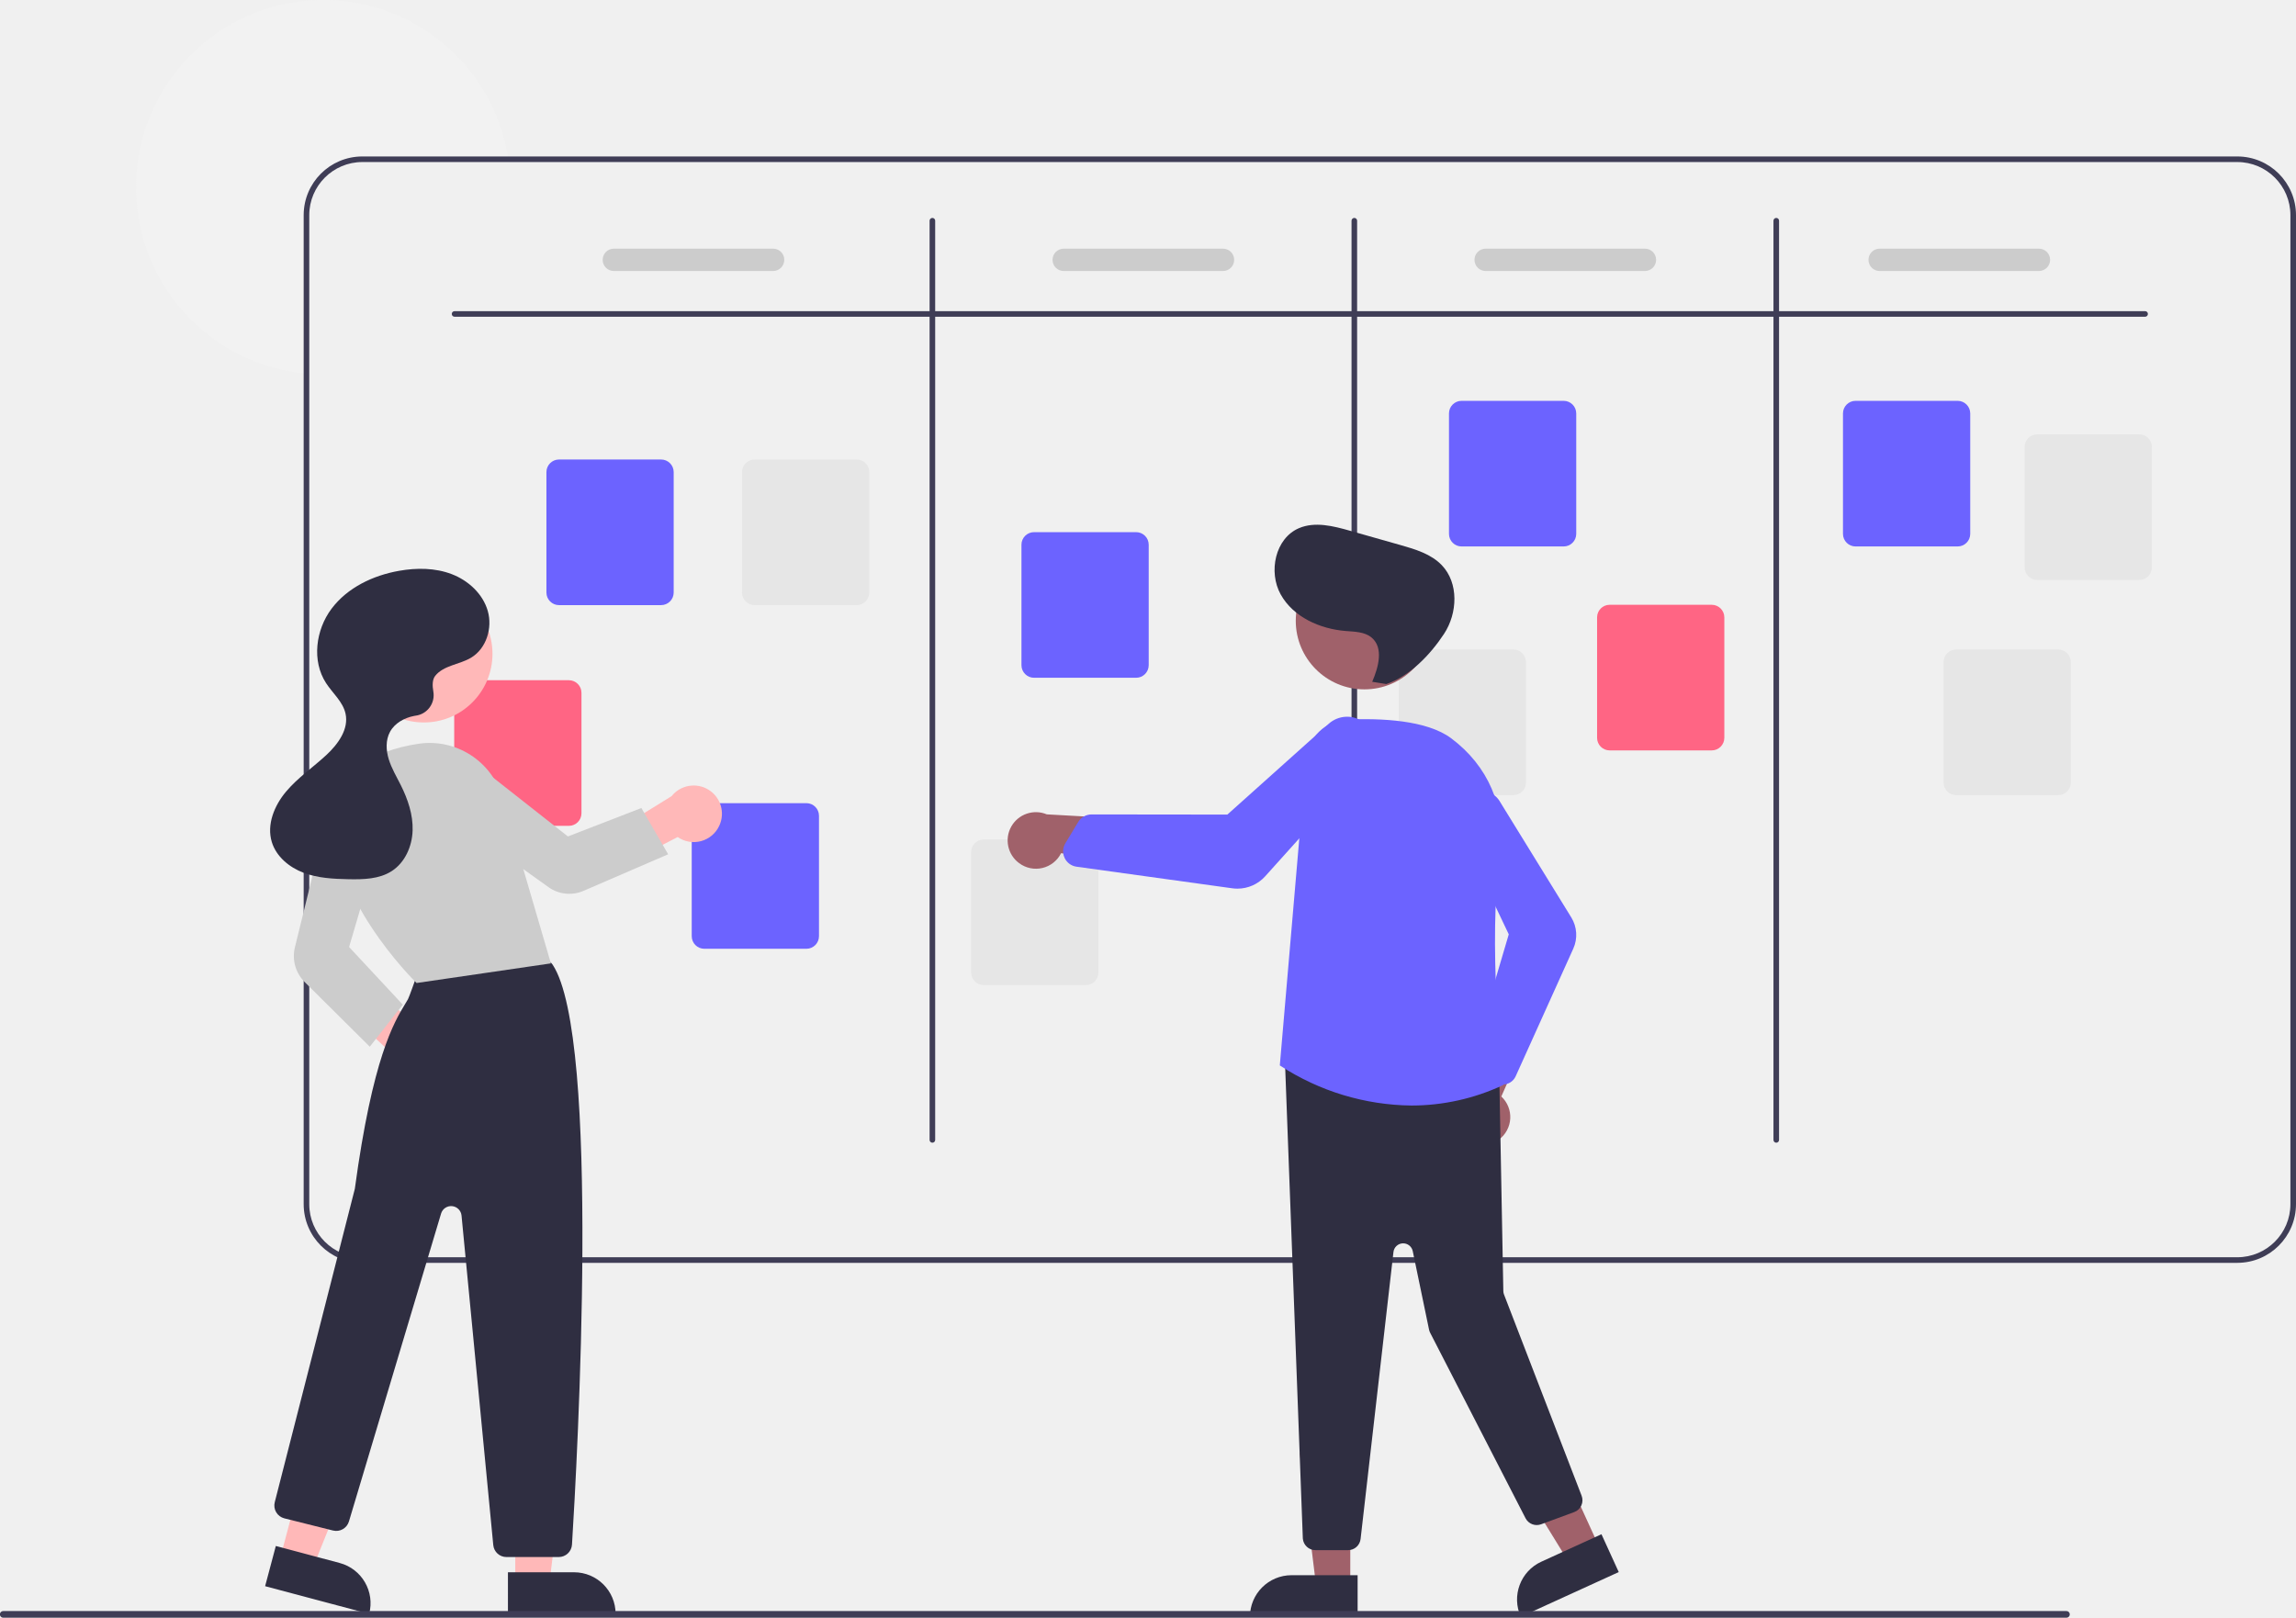
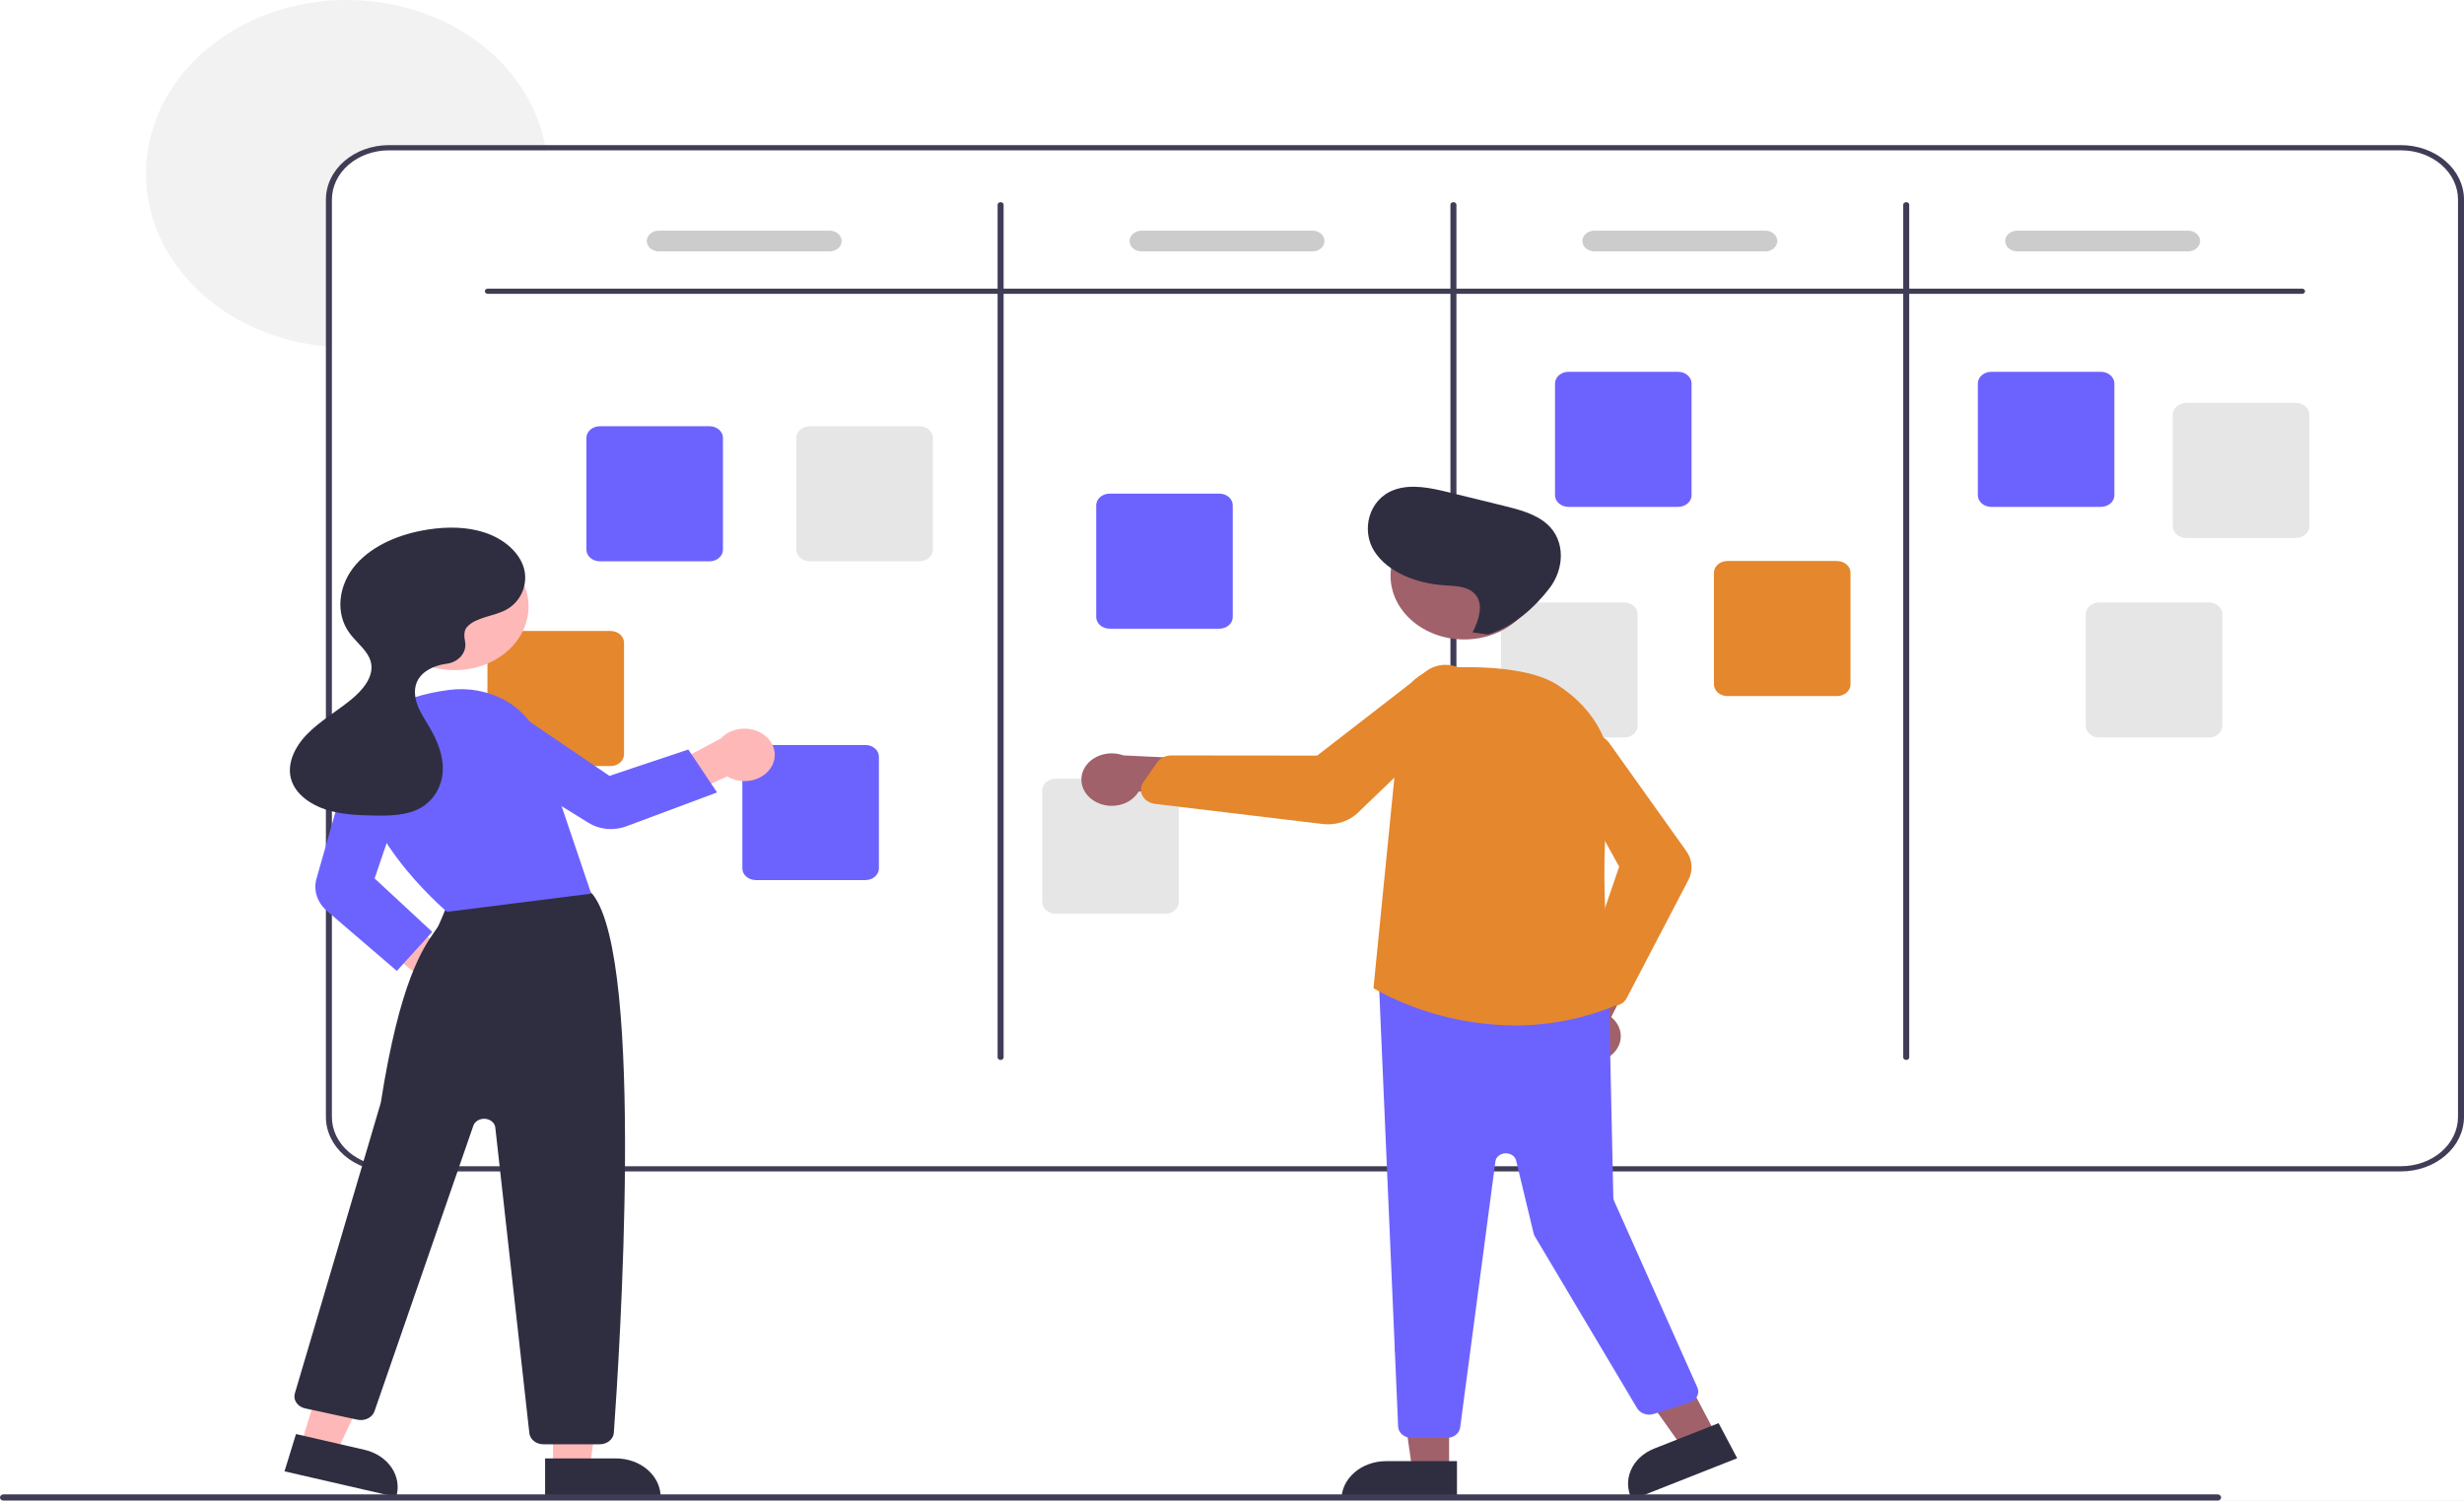
- <svg xmlns="http://www.w3.org/2000/svg" data-name="Layer 1" width="821.676" height="579.01" viewBox="0 0 821.676 579.01">
-   <path d="M371.238,218.495h-52.4a19.017,19.017,0,0,0-19,19v56.81c-.67-.04-1.34-.1-2-.18a66.999,66.999,0,1,1,73.1-77.63C371.048,217.155,371.148,217.825,371.238,218.495Z" transform="translate(-189.1619 -160.4952)" fill="#f2f2f2" />
-   <path d="M989.838,216.495h-671a21.023,21.023,0,0,0-21,21v354a21.023,21.023,0,0,0,21,21h671a21.023,21.023,0,0,0,21-21v-354A21.023,21.023,0,0,0,989.838,216.495Zm19,375a19.017,19.017,0,0,1-19,19h-671a19.017,19.017,0,0,1-19-19v-354a19.017,19.017,0,0,1,19-19h671a19.017,19.017,0,0,1,19,19Z" transform="translate(-189.1619 -160.4952)" fill="#3f3d56" />
-   <path d="M956.838,273.865h-605a1,1,0,0,1,0-2h605a1,1,0,0,1,0,2Z" transform="translate(-189.1619 -160.4952)" fill="#3f3d56" />
-   <path d="M522.838,569.495a1,1,0,0,1-1-1v-329a1,1,0,1,1,2,0v329A1,1,0,0,1,522.838,569.495Z" transform="translate(-189.1619 -160.4952)" fill="#3f3d56" />
-   <path d="M673.838,569.495a1,1,0,0,1-1-1v-329a1,1,0,1,1,2,0v329A1,1,0,0,1,673.838,569.495Z" transform="translate(-189.1619 -160.4952)" fill="#3f3d56" />
-   <path d="M824.838,569.495a1,1,0,0,1-1-1v-329a1,1,0,1,1,2,0v329A1,1,0,0,1,824.838,569.495Z" transform="translate(-189.1619 -160.4952)" fill="#3f3d56" />
-   <path d="M425.754,377.083h-36.54a4.505,4.505,0,0,1-4.5-4.5V329.463a4.505,4.505,0,0,1,4.5-4.5h36.54a4.505,4.505,0,0,1,4.5,4.5v43.12A4.505,4.505,0,0,1,425.754,377.083Z" transform="translate(-189.1619 -160.4952)" fill="#6c63ff" />
-   <path d="M477.754,500.083h-36.54a4.505,4.505,0,0,1-4.5-4.5V452.463a4.505,4.505,0,0,1,4.5-4.5h36.54a4.505,4.505,0,0,1,4.5,4.5v43.12A4.505,4.505,0,0,1,477.754,500.083Z" transform="translate(-189.1619 -160.4952)" fill="#6c63ff" />
-   <path d="M595.754,403.083h-36.54a4.505,4.505,0,0,1-4.5-4.5V355.463a4.505,4.505,0,0,1,4.5-4.5h36.54a4.505,4.505,0,0,1,4.5,4.5v43.12A4.505,4.505,0,0,1,595.754,403.083Z" transform="translate(-189.1619 -160.4952)" fill="#6c63ff" />
-   <path d="M748.754,356.083h-36.54a4.505,4.505,0,0,1-4.5-4.5V308.463a4.505,4.505,0,0,1,4.5-4.5h36.54a4.505,4.505,0,0,1,4.5,4.5v43.12A4.505,4.505,0,0,1,748.754,356.083Z" transform="translate(-189.1619 -160.4952)" fill="#6c63ff" />
-   <path d="M889.754,356.083h-36.54a4.505,4.505,0,0,1-4.5-4.5V308.463a4.505,4.505,0,0,1,4.5-4.5h36.54a4.505,4.505,0,0,1,4.5,4.5v43.12A4.505,4.505,0,0,1,889.754,356.083Z" transform="translate(-189.1619 -160.4952)" fill="#6c63ff" />
-   <path d="M954.754,368.083h-36.54a4.505,4.505,0,0,1-4.5-4.5V320.463a4.505,4.505,0,0,1,4.5-4.5h36.54a4.505,4.505,0,0,1,4.5,4.5v43.12A4.505,4.505,0,0,1,954.754,368.083Z" transform="translate(-189.1619 -160.4952)" fill="#e6e6e6" />
-   <path d="M925.754,445.083h-36.54a4.505,4.505,0,0,1-4.5-4.5V397.463a4.505,4.505,0,0,1,4.5-4.5h36.54a4.505,4.505,0,0,1,4.5,4.5v43.12A4.505,4.505,0,0,1,925.754,445.083Z" transform="translate(-189.1619 -160.4952)" fill="#e6e6e6" />
-   <path d="M801.754,429.083h-36.54a4.505,4.505,0,0,1-4.5-4.5V381.463a4.505,4.505,0,0,1,4.5-4.5h36.54a4.505,4.505,0,0,1,4.5,4.5v43.12A4.505,4.505,0,0,1,801.754,429.083Z" transform="translate(-189.1619 -160.4952)" fill="#ff6584" />
-   <path d="M730.754,445.083h-36.54a4.505,4.505,0,0,1-4.5-4.5V397.463a4.505,4.505,0,0,1,4.5-4.5h36.54a4.505,4.505,0,0,1,4.5,4.5v43.12A4.505,4.505,0,0,1,730.754,445.083Z" transform="translate(-189.1619 -160.4952)" fill="#e6e6e6" />
-   <path d="M577.754,513.083h-36.54a4.505,4.505,0,0,1-4.5-4.5V465.463a4.505,4.505,0,0,1,4.5-4.5h36.54a4.505,4.505,0,0,1,4.5,4.5v43.12A4.505,4.505,0,0,1,577.754,513.083Z" transform="translate(-189.1619 -160.4952)" fill="#e6e6e6" />
-   <path d="M392.754,456.083h-36.54a4.505,4.505,0,0,1-4.5-4.5V408.463a4.505,4.505,0,0,1,4.5-4.5h36.54a4.505,4.505,0,0,1,4.5,4.5v43.12A4.505,4.505,0,0,1,392.754,456.083Z" transform="translate(-189.1619 -160.4952)" fill="#ff6584" />
-   <path d="M495.754,377.083h-36.54a4.505,4.505,0,0,1-4.5-4.5V329.463a4.505,4.505,0,0,1,4.5-4.5h36.54a4.505,4.505,0,0,1,4.5,4.5v43.12A4.505,4.505,0,0,1,495.754,377.083Z" transform="translate(-189.1619 -160.4952)" fill="#e6e6e6" />
-   <path d="M465.838,257.495h-57a4,4,0,0,1,0-8h57a4,4,0,0,1,0,8Z" transform="translate(-189.1619 -160.4952)" fill="#ccc" />
-   <path d="M626.838,257.495h-57a4,4,0,0,1,0-8h57a4,4,0,0,1,0,8Z" transform="translate(-189.1619 -160.4952)" fill="#ccc" />
-   <path d="M777.838,257.495h-57a4,4,0,0,1,0-8h57a4,4,0,0,1,0,8Z" transform="translate(-189.1619 -160.4952)" fill="#ccc" />
-   <path d="M918.838,257.495h-57a4,4,0,0,1,0-8h57a4,4,0,0,1,0,8Z" transform="translate(-189.1619 -160.4952)" fill="#ccc" />
-   <path d="M338.171,550.387A10.056,10.056,0,0,1,329.471,537.656L303.838,513.795l13.553-3.438,25.206,20.444a10.11,10.11,0,0,1-4.426,19.586Z" transform="translate(-189.1619 -160.4952)" fill="#ffb8b8" />
-   <polygon points="184.404 566.253 196.664 566.253 202.496 518.965 184.402 518.965 184.404 566.253" fill="#ffb8b8" />
-   <path d="M370.939,723.245h38.531a0,0,0,0,1,0,0v14.887a0,0,0,0,1,0,0H385.826a14.887,14.887,0,0,1-14.887-14.887v0A0,0,0,0,1,370.939,723.245Z" transform="translate(591.28 1300.863) rotate(179.9974)" fill="#2f2e41" />
-   <polygon points="100.345 557.401 112.193 560.555 129.994 516.359 112.509 511.705 100.345 557.401" fill="#ffb8b8" />
-   <path d="M285.307,718.541h38.531a0,0,0,0,1,0,0v14.887a0,0,0,0,1,0,0H300.194a14.887,14.887,0,0,1-14.887-14.887v0A0,0,0,0,1,285.307,718.541Z" transform="matrix(-0.96635, -0.25722, 0.25722, -0.96635, 222.9961, 1345.388)" fill="#2f2e41" />
-   <path d="M389.123,717.795H370.416a4.73,4.73,0,0,1-4.726-4.293L354.333,595.57a3.748,3.748,0,0,0-7.321-.715L314.039,705.055a4.742,4.742,0,0,1-5.7,3.246l-17.403-4.352a4.747,4.747,0,0,1-3.447-5.787c.284-1.11,28.411-111.028,28.656-112.158,6.373-46.968,13.997-59.554,18.093-66.314.339-.56.651-1.074.931-1.561.351-.608,2.512-6.645,3.884-10.564a4.79,4.79,0,0,1,2.435-2.978c17.211-8.802,37.347-2.709,43.109-.632a4.682,4.682,0,0,1,2.338,1.815c17.285,26.071,8.802,177.491,6.926,207.581A4.751,4.751,0,0,1,389.123,717.795Z" transform="translate(-189.1619 -160.4952)" fill="#2f2e41" />
-   <circle cx="151.684" cy="234.024" r="24.561" fill="#ffb8b8" />
-   <path d="M338.244,512.333l-.177-.171c-.331-.32-33.056-32.38-28.821-62.024,1.811-12.68,12.07-20.781,29.668-23.431a27.135,27.135,0,0,1,30,19.121l17.4,59.484Z" transform="translate(-189.1619 -160.4952)" fill="#ccc" />
-   <path d="M321.495,535.136l-23.318-23.171a13.137,13.137,0,0,1-3.48-12.392l11.289-45.919A10.354,10.354,0,0,1,319.165,446.254a10.411,10.411,0,0,1,6.809,12.794L314.09,499.444l19.218,20.637Z" transform="translate(-189.1619 -160.4952)" fill="#ccc" />
-   <path d="M446.566,456.058a10.056,10.056,0,0,1-14.884,4.029L400.553,476.221l1.376-13.706,27.597-17.079a10.11,10.11,0,0,1,17.04,10.621Z" transform="translate(-189.1619 -160.4952)" fill="#ffb8b8" />
-   <path d="M428.283,466.26l-30.346,13.114a12.809,12.809,0,0,1-12.477-1.338l-38.589-27.649A10.355,10.355,0,0,1,344.897,435.4a10.41,10.41,0,0,1,14.409-1.568l33.088,26.042,26.3-10.175Z" transform="translate(-189.1619 -160.4952)" fill="#ccc" />
-   <path d="M344.918,402.39c3.03-3.796,8.691-4.001,12.853-6.505,5.452-3.28,7.706-10.611,5.949-16.726s-6.938-10.881-12.878-13.16-12.549-2.307-18.816-1.206c-9.33,1.64-18.516,5.995-24.207,13.569s-7.139,18.666-1.981,26.612c2.37,3.652,6.029,6.667,6.975,10.917,1.242,5.58-2.671,10.961-6.864,14.846-4.777,4.426-10.257,8.133-14.442,13.123s-6.976,11.806-5.066,18.032c1.6,5.216,6.256,9.059,11.361,10.984s10.666,2.203,16.121,2.309c5.297.104,10.924-.025,15.386-2.881,4.777-3.058,7.328-8.858,7.516-14.527s-1.706-11.223-4.245-16.294c-1.513-3.023-3.273-5.953-4.278-9.18s-1.18-6.89.431-9.863c1.693-3.125,5.117-5.009,8.604-5.694.181-.036.373-.067.573-.096a7.398,7.398,0,0,0,6.333-8.628C343.847,405.808,343.881,403.689,344.918,402.39Z" transform="translate(-189.1619 -160.4952)" fill="#2f2e41" />
-   <polygon points="483.229 567.3 470.969 567.3 465.137 520.012 483.231 520.013 483.229 567.3" fill="#a0616a" />
-   <path d="M462.212,563.797h23.644a0,0,0,0,1,0,0v14.887a0,0,0,0,1,0,0H447.325a0,0,0,0,1,0,0v0A14.887,14.887,0,0,1,462.212,563.797Z" fill="#2f2e41" />
-   <polygon points="572.184 553.413 561.033 558.506 536.079 517.917 552.538 510.399 572.184 553.413" fill="#a0616a" />
-   <path d="M743.47,716.962h23.644a0,0,0,0,1,0,0v14.887a0,0,0,0,1,0,0H728.583a0,0,0,0,1,0,0v0A14.887,14.887,0,0,1,743.47,716.962Z" transform="translate(-422.5278 215.6884) rotate(-24.54855)" fill="#2f2e41" />
-   <path d="M725.643,568.352a10.056,10.056,0,0,0,.801-15.399l14.412-32.7-18.309,3.103-10.879,30.577a10.11,10.11,0,0,0,13.975,14.419Z" transform="translate(-189.1619 -160.4952)" fill="#a0616a" />
-   <path d="M671.609,715.327H659.897a4.517,4.517,0,0,1-4.488-4.174l-6.387-170.559a4.5,4.5,0,0,1,4.925-4.805l67.735,7.193a4.501,4.501,0,0,1,4.062,4.394l1.419,75.235a3.492,3.492,0,0,0,.234,1.193l27.785,72.053a4.499,4.499,0,0,1-2.643,5.841l-11.868,4.373a4.501,4.501,0,0,1-5.557-2.164l-34.133-66.369a4.475,4.475,0,0,1-.404-1.143l-5.831-28.094a3.5,3.5,0,0,0-6.904.312L676.08,711.338A4.499,4.499,0,0,1,671.609,715.327Z" transform="translate(-189.1619 -160.4952)" fill="#2f2e41" />
-   <circle cx="488.279" cy="222.178" r="24.561" fill="#a0616a" />
-   <path d="M694.285,556.19a87.664,87.664,0,0,1-46.873-14.198l-.239-.165.025-.29,9.395-109.416a15.421,15.421,0,0,1,14.599-14.062c12.176-.56,28.531.146,37.286,6.667,13.231,9.854,19.608,24.694,17.496,40.712-4.38,33.219.582,78.029,1.162,83.029l.042.36-.33.151A77.266,77.266,0,0,1,694.285,556.19Z" transform="translate(-189.1619 -160.4952)" fill="#6c63ff" />
-   <path d="M727.022,548.653a5.007,5.007,0,0,1-3.681-1.622l-5.373-5.861a5.026,5.026,0,0,1-1.109-4.795l12.251-41.464-18.64-39.144a8.832,8.832,0,0,1-.604-5.879,8.809,8.809,0,0,1,16.313-2.084l25.295,41.042a11.951,11.951,0,0,1,.72,11.198l-20.61,45.665a4.988,4.988,0,0,1-3.766,2.88A5.054,5.054,0,0,1,727.022,548.653Z" transform="translate(-189.1619 -160.4952)" fill="#6c63ff" />
-   <path d="M553.9,469.448a10.056,10.056,0,0,0,14.999-3.578l35.438,4.596L596.192,453.778l-32.404-1.806a10.11,10.11,0,0,0-9.888,17.476Z" transform="translate(-189.1619 -160.4952)" fill="#a0616a" />
-   <path d="M632.011,478.562a13.425,13.425,0,0,1-1.845-.127l-55.751-7.732a5.541,5.541,0,0,1-4.251-3.111,5.657,5.657,0,0,1-.318-.829h-0a5.564,5.564,0,0,1,.575-4.432l4.614-7.649a5.584,5.584,0,0,1,4.756-2.686h.008l48.596.056,36.294-32.517a9.868,9.868,0,0,1,6.107-2.5,9.835,9.835,0,0,1,7.373,16.815L641.953,474.128A13.364,13.364,0,0,1,632.011,478.562Z" transform="translate(-189.1619 -160.4952)" fill="#6c63ff" />
-   <path d="M680.234,404.523c2.244-5.195,4.144-12.113-.161-15.785-2.497-2.13-6.094-2.135-9.365-2.4-9.217-.747-18.706-4.988-23.211-13.064s-1.989-20.084,6.51-23.728c5.729-2.456,12.297-.783,18.294.918l18.006,5.106c5.35,1.517,10.967,3.19,14.819,7.201,6.143,6.397,5.684,17.212.805,24.618s-12.226,15.131-20.638,17.943Z" transform="translate(-189.1619 -160.4952)" fill="#2f2e41" />
-   <path d="M928.647,739.505h-738.294a1.191,1.191,0,1,1,0-2.381h738.294a1.191,1.191,0,1,1,0,2.381Z" transform="translate(-189.1619 -160.4952)" fill="#3f3d56" />
+ <svg xmlns="http://www.w3.org/2000/svg" width="133" height="81" viewBox="0 0 133 81" fill="none">
+   <g clip-path="url(#clip0_22_101)">
+     <rect width="133" height="81" fill="white" />
+     <path d="M29.472 8.114H20.99C20.174 8.114 19.393 8.395 18.816 8.893C18.239 9.391 17.915 10.067 17.915 10.772V18.719C17.806 18.714 17.698 18.705 17.591 18.694C15.581 18.511 13.671 17.847 12.075 16.776C10.479 15.705 9.261 14.271 8.558 12.633C7.855 10.996 7.696 9.222 8.097 7.51C8.498 5.799 9.445 4.219 10.83 2.947C12.215 1.676 13.984 0.764 15.936 0.315C17.889 -0.134 19.948 -0.103 21.881 0.405C23.814 0.914 25.544 1.878 26.877 3.191C28.209 4.503 29.091 6.112 29.423 7.834C29.441 7.926 29.457 8.02 29.472 8.114Z" fill="#F2F2F2" />
+     <path d="M129.601 7.834H20.99C20.089 7.835 19.225 8.145 18.587 8.695C17.95 9.246 17.592 9.993 17.591 10.772V60.294C17.592 61.073 17.95 61.82 18.587 62.371C19.225 62.922 20.089 63.231 20.99 63.232H129.601C130.502 63.231 131.366 62.922 132.003 62.371C132.641 61.82 132.999 61.073 133 60.294V10.772C132.999 9.993 132.641 9.246 132.003 8.695C131.366 8.145 130.502 7.835 129.601 7.834ZM132.676 60.294C132.676 60.999 132.351 61.675 131.775 62.173C131.198 62.672 130.416 62.952 129.601 62.952H20.99C20.174 62.952 19.393 62.672 18.816 62.173C18.239 61.675 17.915 60.999 17.915 60.294V10.772C17.915 10.067 18.239 9.391 18.816 8.893C19.393 8.395 20.174 8.114 20.99 8.114H129.601C130.416 8.114 131.198 8.395 131.775 8.893C132.351 9.391 132.676 10.067 132.676 10.772V60.294Z" fill="#3F3D56" />
+     <path d="M124.259 15.86H26.331C26.289 15.86 26.247 15.845 26.217 15.819C26.187 15.793 26.17 15.757 26.17 15.72C26.17 15.683 26.187 15.647 26.217 15.621C26.247 15.595 26.289 15.58 26.331 15.58H124.259C124.302 15.58 124.343 15.595 124.374 15.621C124.404 15.647 124.421 15.683 124.421 15.72C124.421 15.757 124.404 15.793 124.374 15.819C124.343 15.845 124.302 15.86 124.259 15.86Z" fill="#3F3D56" />
+     <path d="M54.01 57.217C53.967 57.217 53.926 57.202 53.896 57.176C53.865 57.15 53.848 57.114 53.848 57.077V11.052C53.848 11.014 53.865 10.979 53.896 10.953C53.926 10.927 53.967 10.912 54.01 10.912C54.053 10.912 54.094 10.927 54.125 10.953C54.155 10.979 54.172 11.014 54.172 11.052V57.077C54.172 57.114 54.155 57.15 54.125 57.176C54.094 57.202 54.053 57.217 54.01 57.217Z" fill="#3F3D56" />
+     <path d="M78.452 57.217C78.409 57.217 78.368 57.202 78.337 57.176C78.307 57.15 78.29 57.114 78.29 57.077V11.052C78.29 11.014 78.307 10.979 78.337 10.953C78.368 10.927 78.409 10.912 78.452 10.912C78.495 10.912 78.536 10.927 78.566 10.953C78.597 10.979 78.614 11.014 78.614 11.052V57.077C78.614 57.114 78.597 57.15 78.566 57.176C78.536 57.202 78.495 57.217 78.452 57.217Z" fill="#3F3D56" />
+     <path d="M102.893 57.217C102.85 57.217 102.809 57.202 102.779 57.176C102.748 57.15 102.731 57.114 102.731 57.077V11.052C102.731 11.014 102.748 10.979 102.779 10.953C102.809 10.927 102.85 10.912 102.893 10.912C102.936 10.912 102.977 10.927 103.008 10.953C103.038 10.979 103.055 11.014 103.055 11.052V57.077C103.055 57.114 103.038 57.15 103.008 57.176C102.977 57.202 102.936 57.217 102.893 57.217Z" fill="#3F3D56" />
+     <path d="M38.296 30.299H32.381C32.188 30.299 32.003 30.233 31.866 30.115C31.73 29.997 31.653 29.837 31.653 29.67V23.638C31.653 23.471 31.73 23.311 31.866 23.193C32.003 23.075 32.188 23.008 32.381 23.008H38.296C38.489 23.008 38.674 23.075 38.811 23.193C38.947 23.311 39.024 23.471 39.024 23.638V29.67C39.024 29.837 38.947 29.997 38.811 30.115C38.674 30.233 38.489 30.299 38.296 30.299Z" fill="#6C63FF" />
+     <path d="M46.713 47.506H40.798C40.605 47.506 40.42 47.44 40.283 47.322C40.147 47.204 40.07 47.044 40.07 46.877V40.845C40.07 40.678 40.147 40.518 40.283 40.4C40.42 40.282 40.605 40.215 40.798 40.215H46.713C46.906 40.215 47.091 40.282 47.227 40.4C47.364 40.518 47.441 40.678 47.441 40.845V46.877C47.441 47.044 47.364 47.204 47.227 47.322C47.091 47.44 46.906 47.506 46.713 47.506Z" fill="#6C63FF" />
+     <path d="M65.813 33.937H59.898C59.705 33.936 59.52 33.87 59.383 33.752C59.247 33.634 59.17 33.474 59.17 33.307V27.275C59.17 27.108 59.247 26.948 59.383 26.83C59.52 26.712 59.705 26.645 59.898 26.645H65.813C66.006 26.645 66.191 26.712 66.328 26.83C66.464 26.948 66.541 27.108 66.541 27.275V33.307C66.541 33.474 66.464 33.634 66.328 33.752C66.191 33.87 66.006 33.936 65.813 33.937Z" fill="#6C63FF" />
+     <path d="M90.578 27.361H84.663C84.47 27.361 84.285 27.295 84.149 27.177C84.012 27.059 83.935 26.899 83.935 26.732V20.7C83.935 20.533 84.012 20.373 84.149 20.255C84.285 20.137 84.47 20.07 84.663 20.07H90.578C90.771 20.07 90.956 20.137 91.093 20.255C91.229 20.373 91.306 20.533 91.306 20.7V26.732C91.306 26.899 91.229 27.059 91.093 27.177C90.956 27.295 90.771 27.361 90.578 27.361Z" fill="#6C63FF" />
+     <path d="M113.401 27.361H107.486C107.293 27.361 107.108 27.295 106.971 27.177C106.835 27.059 106.758 26.899 106.758 26.732V20.7C106.758 20.533 106.835 20.373 106.971 20.255C107.108 20.137 107.293 20.07 107.486 20.07H113.401C113.594 20.07 113.779 20.137 113.916 20.255C114.052 20.373 114.129 20.533 114.129 20.7V26.732C114.129 26.899 114.052 27.059 113.916 27.177C113.779 27.295 113.594 27.361 113.401 27.361Z" fill="#6C63FF" />
+     <path d="M123.922 29.04H118.007C117.814 29.04 117.629 28.974 117.493 28.856C117.356 28.738 117.279 28.578 117.279 28.411V22.378C117.279 22.212 117.356 22.052 117.493 21.934C117.629 21.816 117.814 21.749 118.007 21.749H123.922C124.115 21.749 124.3 21.816 124.437 21.934C124.573 22.052 124.65 22.212 124.65 22.378V28.411C124.65 28.578 124.573 28.738 124.437 28.856C124.3 28.974 124.115 29.04 123.922 29.04Z" fill="#E6E6E6" />
+     <path d="M119.228 39.812H113.313C113.12 39.812 112.935 39.745 112.799 39.627C112.662 39.51 112.585 39.349 112.585 39.183V33.15C112.585 32.983 112.662 32.824 112.799 32.706C112.935 32.587 113.12 32.521 113.313 32.521H119.228C119.421 32.521 119.606 32.587 119.743 32.706C119.879 32.824 119.956 32.983 119.956 33.15V39.183C119.956 39.349 119.879 39.51 119.743 39.627C119.606 39.745 119.421 39.812 119.228 39.812Z" fill="#E6E6E6" />
+     <path d="M99.157 37.574H93.242C93.049 37.574 92.864 37.507 92.727 37.389C92.591 37.271 92.514 37.111 92.514 36.944V30.912C92.514 30.745 92.591 30.585 92.727 30.467C92.864 30.349 93.049 30.283 93.242 30.283H99.157C99.35 30.283 99.535 30.349 99.671 30.467C99.808 30.585 99.885 30.745 99.885 30.912V36.944C99.885 37.111 99.808 37.271 99.671 37.389C99.535 37.507 99.35 37.574 99.157 37.574Z" fill="#E5872D" />
+     <path d="M87.664 39.812H81.75C81.557 39.812 81.372 39.745 81.235 39.627C81.099 39.51 81.022 39.349 81.022 39.183V33.15C81.022 32.983 81.099 32.824 81.235 32.706C81.372 32.587 81.557 32.521 81.75 32.521H87.664C87.858 32.521 88.043 32.587 88.179 32.706C88.316 32.824 88.393 32.983 88.393 33.15V39.183C88.393 39.349 88.316 39.51 88.179 39.627C88.043 39.745 87.858 39.812 87.664 39.812Z" fill="#E6E6E6" />
+     <path d="M62.899 49.325H56.985C56.791 49.325 56.606 49.258 56.47 49.14C56.333 49.022 56.257 48.862 56.256 48.695V42.663C56.257 42.496 56.333 42.336 56.47 42.218C56.606 42.1 56.791 42.034 56.985 42.034H62.899C63.092 42.034 63.277 42.1 63.414 42.218C63.55 42.336 63.627 42.496 63.628 42.663V48.695C63.627 48.862 63.55 49.022 63.414 49.14C63.277 49.258 63.092 49.325 62.899 49.325Z" fill="#E6E6E6" />
+     <path d="M32.954 41.351H27.04C26.847 41.351 26.662 41.284 26.525 41.166C26.388 41.048 26.312 40.888 26.311 40.721V34.689C26.312 34.522 26.388 34.362 26.525 34.244C26.662 34.126 26.847 34.06 27.04 34.06H32.954C33.147 34.06 33.333 34.126 33.469 34.244C33.606 34.362 33.682 34.522 33.683 34.689V40.721C33.682 40.888 33.606 41.048 33.469 41.166C33.333 41.284 33.147 41.351 32.954 41.351Z" fill="#E5872D" />
+     <path d="M49.626 30.299H43.712C43.519 30.299 43.334 30.233 43.197 30.115C43.06 29.997 42.984 29.837 42.983 29.67V23.638C42.984 23.471 43.06 23.311 43.197 23.193C43.334 23.075 43.519 23.008 43.712 23.008H49.626C49.819 23.008 50.005 23.075 50.141 23.193C50.278 23.311 50.355 23.471 50.355 23.638V29.67C50.355 29.837 50.278 29.997 50.141 30.115C50.005 30.233 49.819 30.299 49.626 30.299Z" fill="#E6E6E6" />
+     <path d="M44.784 13.57H35.558C35.386 13.57 35.221 13.511 35.1 13.406C34.978 13.301 34.91 13.159 34.91 13.01C34.91 12.862 34.978 12.719 35.1 12.614C35.221 12.509 35.386 12.451 35.558 12.451H44.784C44.956 12.451 45.12 12.509 45.242 12.614C45.363 12.719 45.431 12.862 45.431 13.01C45.431 13.159 45.363 13.301 45.242 13.406C45.12 13.511 44.956 13.57 44.784 13.57Z" fill="#CCCCCC" />
+     <path d="M70.844 13.57H61.618C61.446 13.57 61.282 13.511 61.16 13.406C61.039 13.301 60.97 13.159 60.97 13.01C60.97 12.862 61.039 12.719 61.16 12.614C61.282 12.509 61.446 12.451 61.618 12.451H70.844C71.016 12.451 71.18 12.509 71.302 12.614C71.423 12.719 71.492 12.862 71.492 13.01C71.492 13.159 71.423 13.301 71.302 13.406C71.18 13.511 71.016 13.57 70.844 13.57Z" fill="#CCCCCC" />
+     <path d="M95.286 13.57H86.059C85.888 13.57 85.723 13.511 85.602 13.406C85.48 13.301 85.412 13.159 85.412 13.01C85.412 12.862 85.48 12.719 85.602 12.614C85.723 12.509 85.888 12.451 86.059 12.451H95.286C95.457 12.451 95.622 12.509 95.743 12.614C95.865 12.719 95.933 12.862 95.933 13.01C95.933 13.159 95.865 13.301 95.743 13.406C95.622 13.511 95.457 13.57 95.286 13.57Z" fill="#CCCCCC" />
+     <path d="M118.108 13.57H108.882C108.711 13.57 108.546 13.511 108.424 13.406C108.303 13.301 108.235 13.159 108.235 13.01C108.235 12.862 108.303 12.719 108.424 12.614C108.546 12.509 108.711 12.451 108.882 12.451H118.108C118.28 12.451 118.445 12.509 118.566 12.614C118.688 12.719 118.756 12.862 118.756 13.01C118.756 13.159 118.688 13.301 118.566 13.406C118.445 13.511 118.28 13.57 118.108 13.57Z" fill="#CCCCCC" />
+     <path d="M24.119 54.544C23.882 54.523 23.654 54.459 23.449 54.354C23.244 54.249 23.068 54.107 22.934 53.937C22.8 53.767 22.71 53.574 22.672 53.371C22.633 53.168 22.647 52.961 22.711 52.763L18.562 49.425L20.756 48.944L24.836 51.803C25.213 51.919 25.529 52.15 25.722 52.454C25.916 52.757 25.974 53.111 25.886 53.449C25.797 53.786 25.569 54.084 25.243 54.286C24.918 54.488 24.518 54.58 24.119 54.544Z" fill="#FFB8B8" />
+     <path d="M29.848 79.215H31.833L32.777 72.6H29.848L29.848 79.215Z" fill="#FFB8B8" />
+     <path d="M35.66 80.808L29.423 80.808L29.423 78.725L33.25 78.725C33.889 78.725 34.502 78.945 34.954 79.335C35.406 79.726 35.66 80.255 35.66 80.808L35.66 80.808Z" fill="#2F2E41" />
+     <path d="M16.242 77.977L18.16 78.418L21.041 72.236L18.211 71.585L16.242 77.977Z" fill="#FFB8B8" />
+     <path d="M21.384 80.808L15.357 79.422L15.977 77.409L19.676 78.26C20.293 78.402 20.82 78.751 21.141 79.228C21.461 79.706 21.549 80.275 21.384 80.808Z" fill="#2F2E41" />
+     <path d="M32.367 77.963H29.338C29.147 77.963 28.963 77.902 28.821 77.791C28.68 77.68 28.591 77.527 28.573 77.362L26.735 60.864C26.722 60.743 26.66 60.63 26.561 60.544C26.461 60.458 26.33 60.405 26.19 60.393C26.05 60.381 25.91 60.412 25.793 60.479C25.677 60.547 25.591 60.648 25.55 60.764L20.213 76.181C20.157 76.344 20.029 76.483 19.857 76.568C19.685 76.652 19.482 76.676 19.291 76.635L16.474 76.026C16.375 76.005 16.283 75.967 16.201 75.915C16.12 75.862 16.052 75.797 16 75.722C15.948 75.646 15.914 75.563 15.899 75.476C15.885 75.39 15.89 75.301 15.915 75.216C15.961 75.061 20.514 59.684 20.554 59.526C21.585 52.956 22.82 51.195 23.483 50.249C23.537 50.171 23.588 50.099 23.633 50.031C23.69 49.946 24.04 49.101 24.262 48.553C24.291 48.464 24.341 48.381 24.409 48.309C24.476 48.237 24.561 48.178 24.656 48.136C27.442 46.905 30.701 47.757 31.634 48.048C31.788 48.095 31.921 48.184 32.012 48.302C34.81 51.949 33.437 73.132 33.133 77.341C33.121 77.51 33.035 77.668 32.892 77.783C32.75 77.898 32.562 77.963 32.367 77.963Z" fill="#2F2E41" />
+     <path d="M24.552 36.175C26.748 36.175 28.528 34.636 28.528 32.739C28.528 30.841 26.748 29.303 24.552 29.303C22.357 29.303 20.577 30.841 20.577 32.739C20.577 34.636 22.357 36.175 24.552 36.175Z" fill="#FFB8B8" />
+     <path d="M24.131 49.22L24.102 49.196C24.049 49.151 18.752 44.666 19.437 40.519C19.731 38.745 21.391 37.612 24.239 37.241C25.286 37.107 26.353 37.304 27.245 37.795C28.138 38.287 28.794 39.04 29.095 39.916L31.912 48.238L24.131 49.22Z" fill="#6C63FF" />
+     <path d="M21.42 52.41L17.645 49.169C17.387 48.946 17.2 48.669 17.101 48.365C17.003 48.062 16.996 47.742 17.082 47.435L18.91 41.011C18.964 40.819 19.064 40.638 19.203 40.48C19.342 40.322 19.517 40.191 19.716 40.094C19.916 39.997 20.137 39.936 20.366 39.916C20.594 39.896 20.824 39.916 21.043 39.976C21.46 40.092 21.808 40.344 22.014 40.678C22.219 41.012 22.266 41.402 22.145 41.766L20.221 47.417L23.332 50.304L21.42 52.41Z" fill="#6C63FF" />
+     <path d="M41.665 41.347C41.565 41.534 41.419 41.7 41.237 41.832C41.055 41.965 40.842 42.062 40.612 42.115C40.383 42.169 40.142 42.179 39.908 42.143C39.673 42.108 39.451 42.029 39.255 41.911L34.217 44.168L34.439 42.251L38.906 39.861C39.157 39.591 39.513 39.41 39.908 39.352C40.303 39.294 40.709 39.362 41.049 39.546C41.389 39.729 41.639 40.013 41.753 40.346C41.866 40.678 41.835 41.034 41.665 41.347H41.665Z" fill="#FFB8B8" />
+     <path d="M38.705 42.775L33.793 44.609C33.466 44.73 33.109 44.777 32.755 44.744C32.401 44.711 32.063 44.6 31.774 44.422L25.527 40.554C25.341 40.438 25.184 40.291 25.066 40.121C24.948 39.951 24.872 39.762 24.842 39.566C24.812 39.369 24.829 39.169 24.892 38.979C24.955 38.788 25.062 38.611 25.208 38.458C25.488 38.166 25.887 37.98 26.323 37.94C26.758 37.898 27.195 38.006 27.54 38.238L32.896 41.881L37.153 40.458L38.705 42.775Z" fill="#6C63FF" />
+     <path d="M25.211 33.84C25.702 33.309 26.618 33.28 27.292 32.93C28.174 32.471 28.539 31.445 28.255 30.59C27.97 29.734 27.132 29.068 26.17 28.749C25.209 28.43 24.139 28.426 23.125 28.58C21.614 28.809 20.127 29.419 19.206 30.478C18.285 31.538 18.051 33.09 18.886 34.201C19.269 34.712 19.861 35.134 20.015 35.728C20.216 36.509 19.582 37.262 18.904 37.805C18.13 38.425 17.243 38.943 16.566 39.641C15.889 40.339 15.437 41.293 15.746 42.164C16.005 42.893 16.759 43.431 17.585 43.7C18.411 43.969 19.311 44.008 20.194 44.023C21.052 44.038 21.962 44.02 22.685 43.62C23.458 43.193 23.871 42.381 23.901 41.588C23.932 40.795 23.625 40.018 23.214 39.309C22.97 38.886 22.685 38.476 22.522 38.024C22.359 37.573 22.331 37.06 22.592 36.645C22.866 36.207 23.42 35.944 23.984 35.848C24.014 35.843 24.045 35.839 24.077 35.834C24.238 35.816 24.392 35.771 24.532 35.699C24.671 35.628 24.793 35.533 24.888 35.421C24.984 35.308 25.053 35.179 25.089 35.043C25.126 34.907 25.131 34.765 25.102 34.628C25.038 34.318 25.044 34.021 25.211 33.84Z" fill="#2F2E41" />
+     <path d="M78.218 79.362H76.233L75.289 72.747L78.218 72.747L78.218 79.362Z" fill="#A0616A" />
+     <path d="M74.816 78.872H78.643V80.954H72.406C72.406 80.681 72.468 80.41 72.589 80.157C72.71 79.905 72.888 79.675 73.112 79.482C73.335 79.288 73.601 79.135 73.894 79.03C74.186 78.926 74.499 78.872 74.816 78.872Z" fill="#2F2E41" />
+     <path d="M92.616 77.419L90.811 78.132L86.772 72.454L89.436 71.402L92.616 77.419Z" fill="#A0616A" />
+     <path d="M89.286 78.195L92.767 76.821L93.769 78.715L88.096 80.954C87.964 80.706 87.891 80.437 87.879 80.164C87.868 79.89 87.919 79.618 88.03 79.362C88.14 79.105 88.308 78.87 88.524 78.67C88.739 78.47 88.998 78.309 89.286 78.195Z" fill="#2F2E41" />
+     <path d="M86.837 57.057C87.027 56.933 87.184 56.775 87.296 56.593C87.407 56.412 87.472 56.211 87.484 56.006C87.496 55.8 87.456 55.595 87.367 55.405C87.278 55.214 87.141 55.043 86.967 54.903L89.3 50.328L86.336 50.762L84.575 55.04C84.322 55.308 84.192 55.648 84.21 55.994C84.227 56.34 84.391 56.668 84.669 56.916C84.948 57.165 85.323 57.317 85.722 57.343C86.122 57.368 86.519 57.267 86.837 57.057Z" fill="#A0616A" />
+     <path d="M78.091 77.618H76.195C76.011 77.617 75.835 77.557 75.7 77.448C75.565 77.34 75.483 77.192 75.469 77.034L74.435 53.174C74.427 53.082 74.443 52.99 74.48 52.905C74.518 52.819 74.577 52.741 74.653 52.677C74.729 52.613 74.82 52.564 74.92 52.534C75.02 52.504 75.127 52.492 75.232 52.502L86.196 53.508C86.374 53.523 86.539 53.594 86.66 53.707C86.781 53.82 86.85 53.968 86.854 54.122L87.083 64.647C87.085 64.704 87.097 64.761 87.121 64.814L91.619 74.894C91.653 74.972 91.67 75.055 91.667 75.138C91.664 75.222 91.642 75.304 91.603 75.38C91.563 75.456 91.506 75.525 91.435 75.581C91.365 75.638 91.281 75.682 91.191 75.711L89.27 76.323C89.103 76.376 88.919 76.374 88.754 76.319C88.588 76.263 88.452 76.157 88.37 76.02L82.845 66.736C82.815 66.685 82.793 66.631 82.78 66.576L81.836 62.645C81.809 62.532 81.735 62.43 81.629 62.358C81.523 62.287 81.39 62.251 81.256 62.256C81.121 62.261 80.993 62.308 80.895 62.387C80.796 62.467 80.734 62.574 80.719 62.689L78.815 77.06C78.794 77.213 78.709 77.355 78.576 77.458C78.442 77.561 78.27 77.618 78.091 77.618Z" fill="#6C63FF" />
+     <path d="M79.035 34.517C81.231 34.517 83.01 32.979 83.01 31.081C83.01 29.184 81.231 27.645 79.035 27.645C76.839 27.645 75.059 29.184 75.059 31.081C75.059 32.979 76.839 34.517 79.035 34.517Z" fill="#A0616A" />
+     <path d="M81.761 55.355C79.065 55.33 76.434 54.641 74.174 53.369L74.136 53.346L74.14 53.305L75.66 37.999C75.713 37.48 75.981 36.994 76.415 36.633C76.85 36.271 77.421 36.057 78.023 36.032C79.994 35.953 82.641 36.052 84.059 36.964C86.2 38.343 87.232 40.419 86.891 42.66C86.181 47.307 86.985 53.575 87.079 54.275L87.085 54.325L87.032 54.347C85.381 55.01 83.582 55.355 81.761 55.355Z" fill="#E5872D" />
+     <path d="M87.06 54.301C86.948 54.301 86.837 54.281 86.735 54.242C86.632 54.202 86.54 54.145 86.465 54.074L85.595 53.254C85.501 53.165 85.435 53.056 85.404 52.939C85.372 52.822 85.376 52.699 85.415 52.583L87.398 46.783L84.381 41.307C84.24 41.05 84.206 40.76 84.283 40.484C84.352 40.242 84.504 40.024 84.719 39.858C84.934 39.692 85.202 39.586 85.488 39.555C85.774 39.523 86.064 39.567 86.32 39.681C86.577 39.795 86.787 39.973 86.924 40.193L91.018 45.934C91.185 46.167 91.282 46.432 91.302 46.705C91.323 46.978 91.265 47.252 91.135 47.501L87.799 53.889C87.744 53.995 87.659 54.087 87.553 54.157C87.447 54.227 87.322 54.274 87.189 54.292C87.147 54.298 87.103 54.301 87.06 54.301Z" fill="#E5872D" />
+     <path d="M59.038 43.221C59.229 43.343 59.449 43.428 59.682 43.47C59.915 43.511 60.156 43.508 60.387 43.46C60.618 43.413 60.835 43.322 61.021 43.194C61.208 43.066 61.359 42.904 61.466 42.72L67.202 43.363L65.884 41.029L60.639 40.776C60.269 40.642 59.856 40.63 59.477 40.742C59.097 40.854 58.779 41.083 58.582 41.384C58.385 41.685 58.322 42.039 58.406 42.377C58.49 42.716 58.715 43.016 59.038 43.221V43.221Z" fill="#A0616A" />
+     <path d="M71.681 44.496C71.582 44.496 71.482 44.49 71.383 44.478L62.359 43.396C62.211 43.379 62.071 43.33 61.951 43.254C61.831 43.178 61.735 43.077 61.671 42.961C61.65 42.923 61.633 42.885 61.619 42.845H61.619C61.584 42.742 61.575 42.633 61.591 42.526C61.607 42.42 61.648 42.317 61.712 42.225L62.459 41.155C62.539 41.041 62.652 40.946 62.787 40.88C62.922 40.814 63.074 40.779 63.229 40.779H63.23L71.096 40.787L76.971 36.238C77.244 36.027 77.593 35.903 77.959 35.888C78.281 35.875 78.599 35.947 78.873 36.094C79.146 36.24 79.362 36.455 79.491 36.71C79.62 36.965 79.657 37.248 79.597 37.521C79.536 37.794 79.381 38.045 79.153 38.241L73.291 43.875C73.088 44.071 72.84 44.227 72.562 44.334C72.285 44.44 71.985 44.496 71.681 44.496Z" fill="#E5872D" />
+     <path d="M79.487 34.138C79.85 33.411 80.158 32.444 79.461 31.93C79.057 31.632 78.474 31.631 77.945 31.594C76.453 31.49 74.917 30.896 74.188 29.767C73.459 28.637 73.866 26.957 75.242 26.447C76.169 26.104 77.232 26.338 78.203 26.576L81.117 27.29C81.983 27.502 82.893 27.736 83.516 28.297C84.51 29.192 84.436 30.705 83.646 31.741C82.857 32.777 81.667 33.858 80.306 34.251L79.487 34.138Z" fill="#2F2E41" />
+     <path d="M119.696 81H0.193C0.168 81 0.142 80.996 0.119 80.987C0.095 80.979 0.074 80.967 0.056 80.951C0.038 80.936 0.024 80.918 0.014 80.897C0.005 80.877 -0 80.855 -0 80.833C-0 80.811 0.005 80.79 0.014 80.77C0.024 80.749 0.038 80.731 0.056 80.716C0.074 80.7 0.095 80.688 0.119 80.679C0.142 80.671 0.168 80.667 0.193 80.667H119.696C119.722 80.667 119.747 80.671 119.77 80.679C119.794 80.688 119.815 80.7 119.833 80.716C119.851 80.731 119.865 80.749 119.875 80.77C119.885 80.79 119.89 80.811 119.89 80.833C119.89 80.855 119.885 80.877 119.875 80.897C119.865 80.918 119.851 80.936 119.833 80.951C119.815 80.967 119.794 80.979 119.77 80.987C119.747 80.996 119.722 81 119.696 81Z" fill="#3F3D56" />
+   </g>
+   <defs>
+     <clipPath id="clip0_22_101">
+       <rect width="133" height="81" fill="white" />
+     </clipPath>
+   </defs>
</svg>
